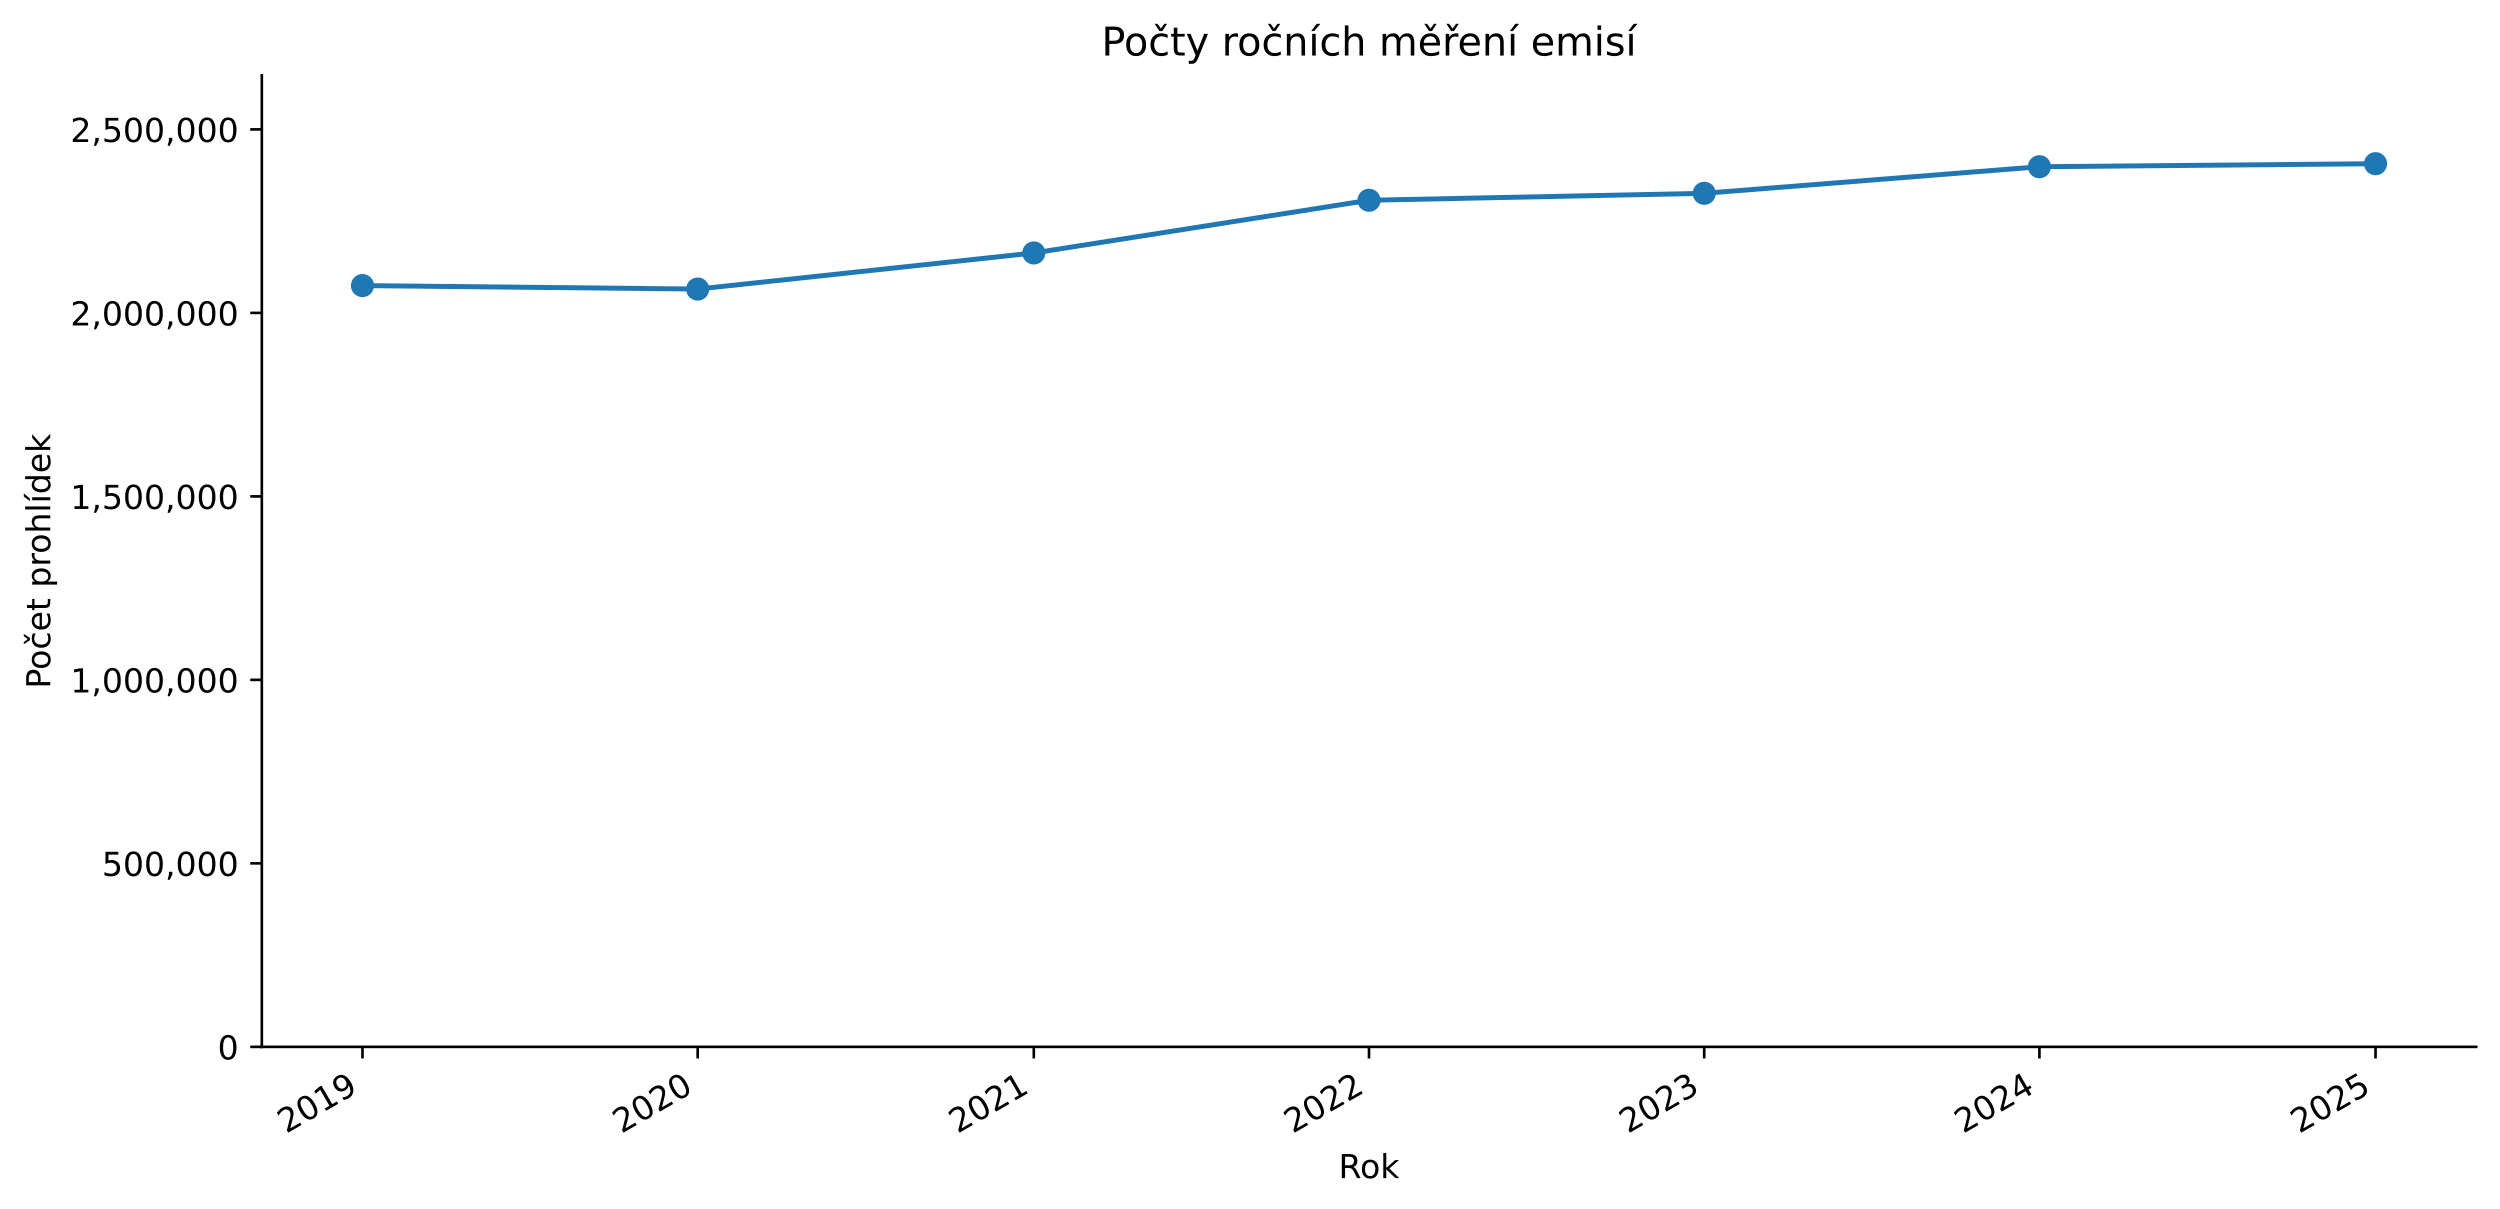
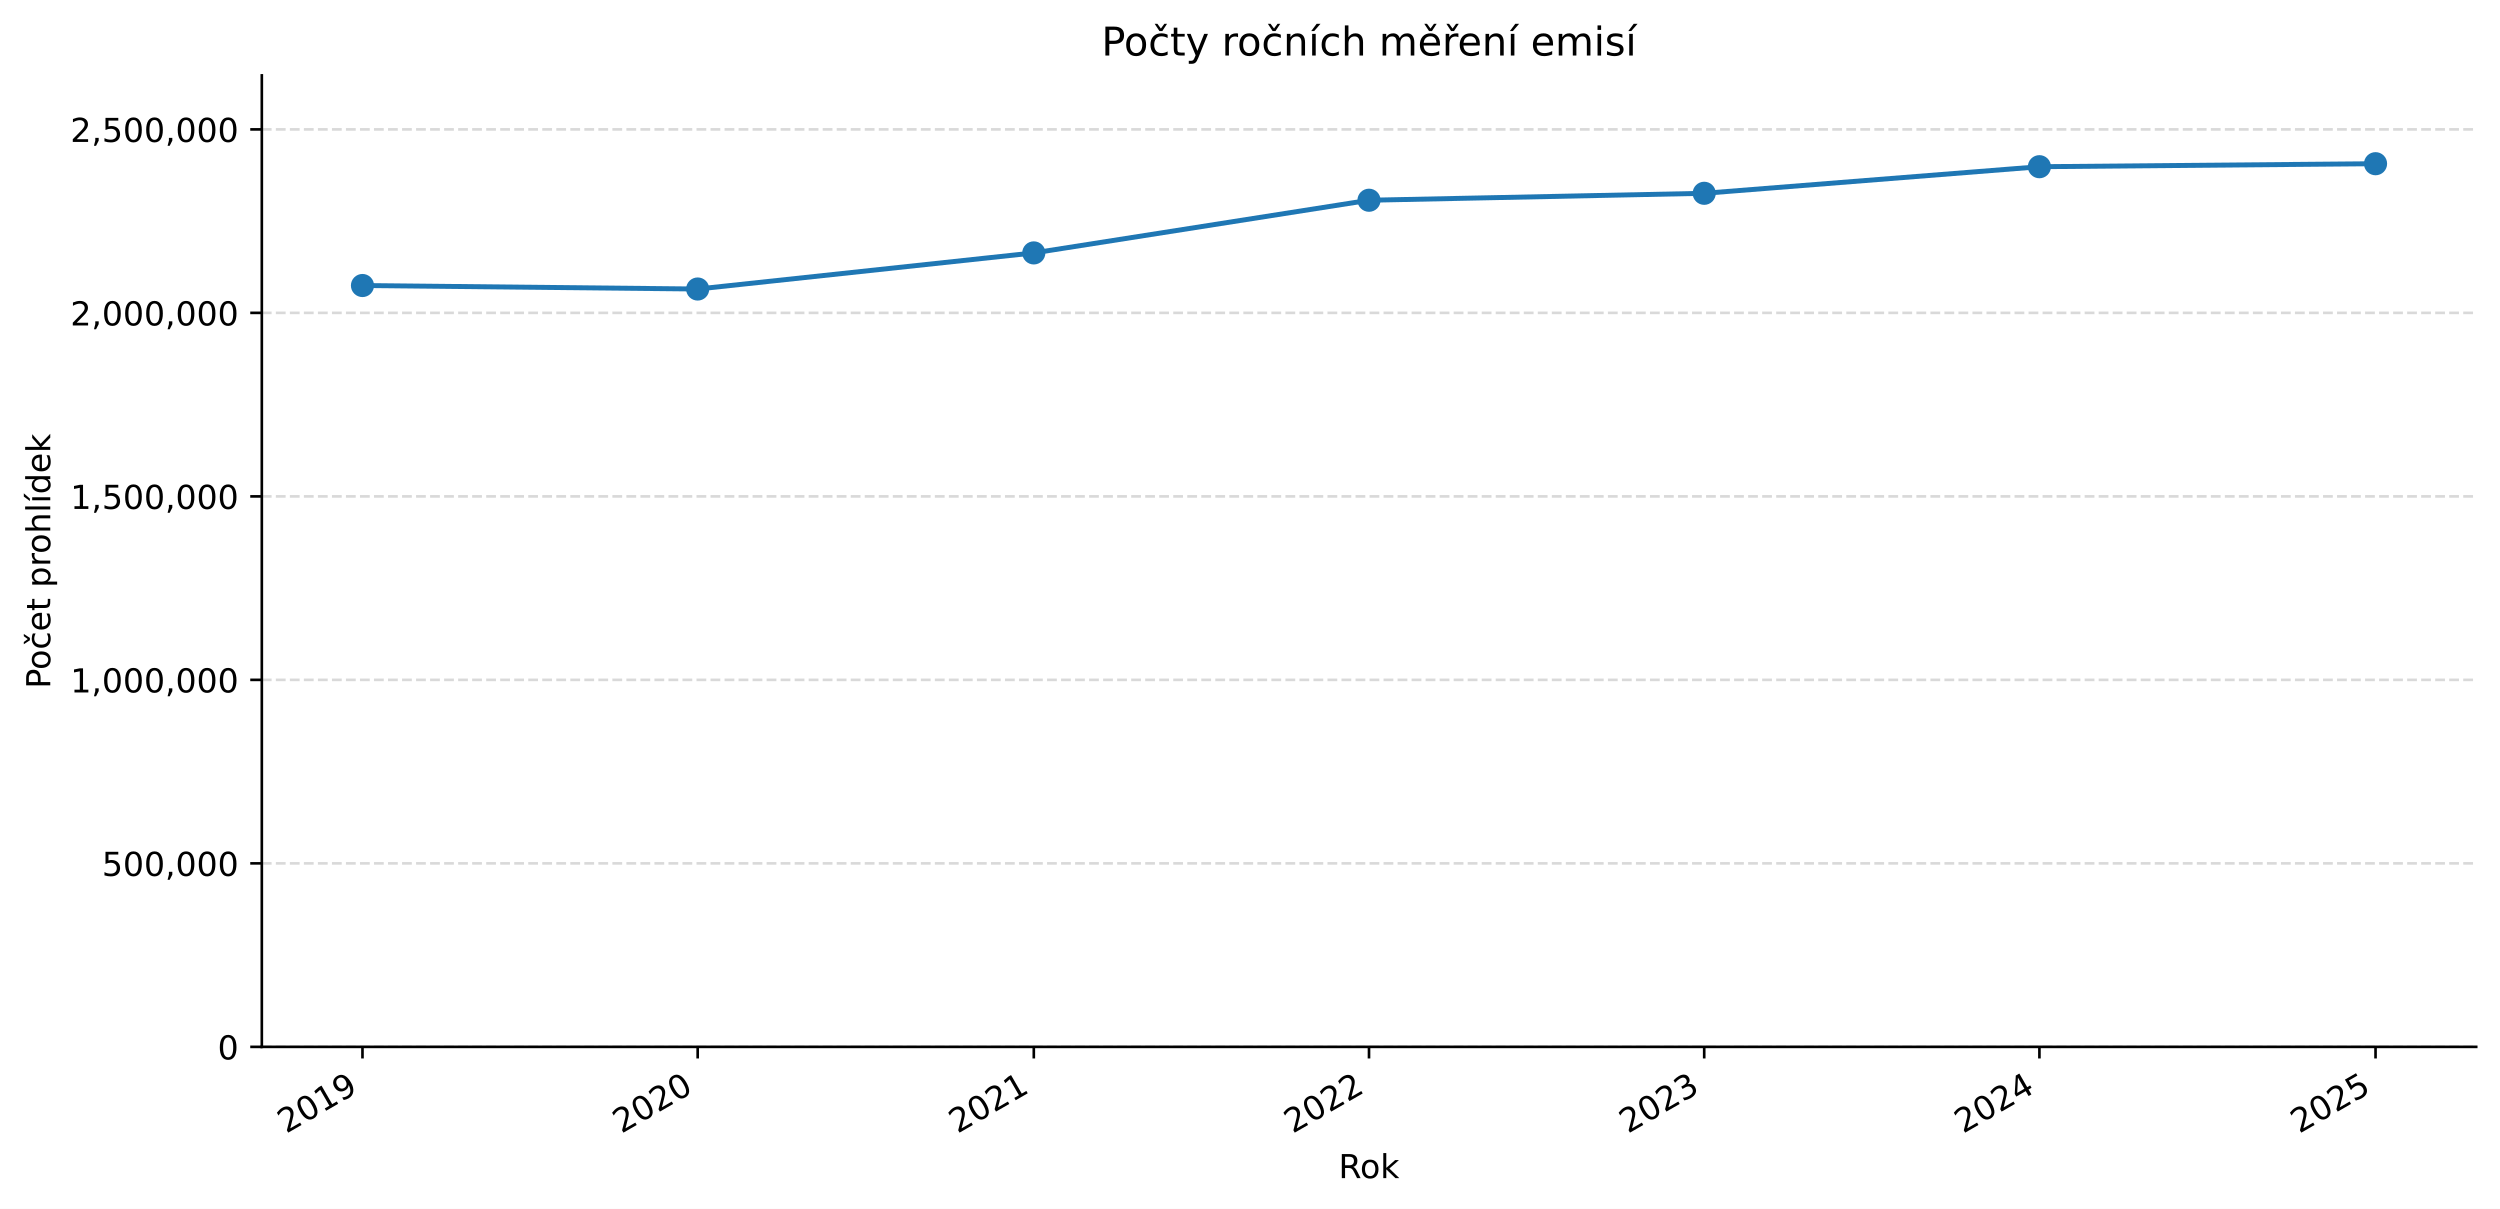
<svg xmlns="http://www.w3.org/2000/svg" xmlns:xlink="http://www.w3.org/1999/xlink" width="755.972pt" height="365.543pt" viewBox="0 0 755.972 365.543" version="1.1">
  <defs>
    <style type="text/css">*{stroke-linejoin: round; stroke-linecap: butt}</style>
  </defs>
  <g id="figure_1">
    <g id="patch_1">
      <path d="M 0 365.543  L 755.972 365.543  L 755.972 0  L 0 0  z " style="fill: #ffffff" />
    </g>
    <g id="axes_1">
      <g id="patch_2">
        <path d="M 79.172 316.558  L 748.772 316.558  L 748.772 22.798  L 79.172 22.798  z " style="fill: #ffffff" />
      </g>
      <g id="matplotlib.axis_1">
        <g id="xtick_1">
          <g id="line2d_1">
            <defs>
-               <path id="m9e5b5ee2a5" d="M 0 0  L 0 3.5  " style="stroke: #000000; stroke-width: 0.8" />
+               <path id="m8d11aef7c7" d="M 0 0  L 0 3.5  " style="stroke: #000000; stroke-width: 0.8" />
            </defs>
            <g>
-               <use xlink:href="#m9e5b5ee2a5" x="109.608" y="316.558" style="stroke: #000000; stroke-width: 0.8" />
+               <use xlink:href="#m8d11aef7c7" x="109.608" y="316.558" style="stroke: #000000; stroke-width: 0.8" />
            </g>
          </g>
          <g id="text_1">
            <g transform="translate(86.52805 342.8636) rotate(-30) scale(0.1 -0.1)">
              <defs>
                <path id="DejaVuSans-32" d="M 1228 531  L 3431 531  L 3431 0  L 469 0  L 469 531  Q 828 903 1448 1529  Q 2069 2156 2228 2338  Q 2531 2678 2651 2914  Q 2772 3150 2772 3378  Q 2772 3750 2511 3984  Q 2250 4219 1831 4219  Q 1534 4219 1204 4116  Q 875 4013 500 3803  L 500 4441  Q 881 4594 1212 4672  Q 1544 4750 1819 4750  Q 2544 4750 2975 4387  Q 3406 4025 3406 3419  Q 3406 3131 3298 2873  Q 3191 2616 2906 2266  Q 2828 2175 2409 1742  Q 1991 1309 1228 531  z " transform="scale(0.015625)" />
                <path id="DejaVuSans-30" d="M 2034 4250  Q 1547 4250 1301 3770  Q 1056 3291 1056 2328  Q 1056 1369 1301 889  Q 1547 409 2034 409  Q 2525 409 2770 889  Q 3016 1369 3016 2328  Q 3016 3291 2770 3770  Q 2525 4250 2034 4250  z M 2034 4750  Q 2819 4750 3233 4129  Q 3647 3509 3647 2328  Q 3647 1150 3233 529  Q 2819 -91 2034 -91  Q 1250 -91 836 529  Q 422 1150 422 2328  Q 422 3509 836 4129  Q 1250 4750 2034 4750  z " transform="scale(0.015625)" />
                <path id="DejaVuSans-31" d="M 794 531  L 1825 531  L 1825 4091  L 703 3866  L 703 4441  L 1819 4666  L 2450 4666  L 2450 531  L 3481 531  L 3481 0  L 794 0  L 794 531  z " transform="scale(0.015625)" />
                <path id="DejaVuSans-39" d="M 703 97  L 703 672  Q 941 559 1184 500  Q 1428 441 1663 441  Q 2288 441 2617 861  Q 2947 1281 2994 2138  Q 2813 1869 2534 1725  Q 2256 1581 1919 1581  Q 1219 1581 811 2004  Q 403 2428 403 3163  Q 403 3881 828 4315  Q 1253 4750 1959 4750  Q 2769 4750 3195 4129  Q 3622 3509 3622 2328  Q 3622 1225 3098 567  Q 2575 -91 1691 -91  Q 1453 -91 1209 -44  Q 966 3 703 97  z M 1959 2075  Q 2384 2075 2632 2365  Q 2881 2656 2881 3163  Q 2881 3666 2632 3958  Q 2384 4250 1959 4250  Q 1534 4250 1286 3958  Q 1038 3666 1038 3163  Q 1038 2656 1286 2365  Q 1534 2075 1959 2075  z " transform="scale(0.015625)" />
              </defs>
              <use xlink:href="#DejaVuSans-32" />
              <use xlink:href="#DejaVuSans-30" transform="translate(63.62305 0)" />
              <use xlink:href="#DejaVuSans-31" transform="translate(127.2461 0)" />
              <use xlink:href="#DejaVuSans-39" transform="translate(190.8691 0)" />
            </g>
          </g>
        </g>
        <g id="xtick_2">
          <g id="line2d_2">
            <g>
-               <use xlink:href="#m9e5b5ee2a5" x="210.97" y="316.558" style="stroke: #000000; stroke-width: 0.8" />
+               <use xlink:href="#m8d11aef7c7" x="210.97" y="316.558" style="stroke: #000000; stroke-width: 0.8" />
            </g>
          </g>
          <g id="text_2">
            <g transform="translate(187.89 342.8636) rotate(-30) scale(0.1 -0.1)">
              <use xlink:href="#DejaVuSans-32" />
              <use xlink:href="#DejaVuSans-30" transform="translate(63.62305 0)" />
              <use xlink:href="#DejaVuSans-32" transform="translate(127.2461 0)" />
              <use xlink:href="#DejaVuSans-30" transform="translate(190.8691 0)" />
            </g>
          </g>
        </g>
        <g id="xtick_3">
          <g id="line2d_3">
            <g>
-               <use xlink:href="#m9e5b5ee2a5" x="312.61" y="316.558" style="stroke: #000000; stroke-width: 0.8" />
+               <use xlink:href="#m8d11aef7c7" x="312.61" y="316.558" style="stroke: #000000; stroke-width: 0.8" />
            </g>
          </g>
          <g id="text_3">
            <g transform="translate(289.5297 342.8636) rotate(-30) scale(0.1 -0.1)">
              <use xlink:href="#DejaVuSans-32" />
              <use xlink:href="#DejaVuSans-30" transform="translate(63.62305 0)" />
              <use xlink:href="#DejaVuSans-32" transform="translate(127.2461 0)" />
              <use xlink:href="#DejaVuSans-31" transform="translate(190.8691 0)" />
            </g>
          </g>
        </g>
        <g id="xtick_4">
          <g id="line2d_4">
            <g>
-               <use xlink:href="#m9e5b5ee2a5" x="413.972" y="316.558" style="stroke: #000000; stroke-width: 0.8" />
+               <use xlink:href="#m8d11aef7c7" x="413.972" y="316.558" style="stroke: #000000; stroke-width: 0.8" />
            </g>
          </g>
          <g id="text_4">
            <g transform="translate(390.8917 342.8636) rotate(-30) scale(0.1 -0.1)">
              <use xlink:href="#DejaVuSans-32" />
              <use xlink:href="#DejaVuSans-30" transform="translate(63.62305 0)" />
              <use xlink:href="#DejaVuSans-32" transform="translate(127.2461 0)" />
              <use xlink:href="#DejaVuSans-32" transform="translate(190.8691 0)" />
            </g>
          </g>
        </g>
        <g id="xtick_5">
          <g id="line2d_5">
            <g>
-               <use xlink:href="#m9e5b5ee2a5" x="515.334" y="316.558" style="stroke: #000000; stroke-width: 0.8" />
+               <use xlink:href="#m8d11aef7c7" x="515.334" y="316.558" style="stroke: #000000; stroke-width: 0.8" />
            </g>
          </g>
          <g id="text_5">
            <g transform="translate(492.2537 342.8636) rotate(-30) scale(0.1 -0.1)">
              <defs>
                <path id="DejaVuSans-33" d="M 2597 2516  Q 3050 2419 3304 2112  Q 3559 1806 3559 1356  Q 3559 666 3084 287  Q 2609 -91 1734 -91  Q 1441 -91 1130 -33  Q 819 25 488 141  L 488 750  Q 750 597 1062 519  Q 1375 441 1716 441  Q 2309 441 2620 675  Q 2931 909 2931 1356  Q 2931 1769 2642 2001  Q 2353 2234 1838 2234  L 1294 2234  L 1294 2753  L 1863 2753  Q 2328 2753 2575 2939  Q 2822 3125 2822 3475  Q 2822 3834 2567 4026  Q 2313 4219 1838 4219  Q 1578 4219 1281 4162  Q 984 4106 628 3988  L 628 4550  Q 988 4650 1302 4700  Q 1616 4750 1894 4750  Q 2613 4750 3031 4423  Q 3450 4097 3450 3541  Q 3450 3153 3228 2886  Q 3006 2619 2597 2516  z " transform="scale(0.015625)" />
              </defs>
              <use xlink:href="#DejaVuSans-32" />
              <use xlink:href="#DejaVuSans-30" transform="translate(63.62305 0)" />
              <use xlink:href="#DejaVuSans-32" transform="translate(127.2461 0)" />
              <use xlink:href="#DejaVuSans-33" transform="translate(190.8691 0)" />
            </g>
          </g>
        </g>
        <g id="xtick_6">
          <g id="line2d_6">
            <g>
-               <use xlink:href="#m9e5b5ee2a5" x="616.696" y="316.558" style="stroke: #000000; stroke-width: 0.8" />
+               <use xlink:href="#m8d11aef7c7" x="616.696" y="316.558" style="stroke: #000000; stroke-width: 0.8" />
            </g>
          </g>
          <g id="text_6">
            <g transform="translate(593.6156 342.8636) rotate(-30) scale(0.1 -0.1)">
              <defs>
                <path id="DejaVuSans-34" d="M 2419 4116  L 825 1625  L 2419 1625  L 2419 4116  z M 2253 4666  L 3047 4666  L 3047 1625  L 3713 1625  L 3713 1100  L 3047 1100  L 3047 0  L 2419 0  L 2419 1100  L 313 1100  L 313 1709  L 2253 4666  z " transform="scale(0.015625)" />
              </defs>
              <use xlink:href="#DejaVuSans-32" />
              <use xlink:href="#DejaVuSans-30" transform="translate(63.62305 0)" />
              <use xlink:href="#DejaVuSans-32" transform="translate(127.2461 0)" />
              <use xlink:href="#DejaVuSans-34" transform="translate(190.8691 0)" />
            </g>
          </g>
        </g>
        <g id="xtick_7">
          <g id="line2d_7">
            <g>
-               <use xlink:href="#m9e5b5ee2a5" x="718.336" y="316.558" style="stroke: #000000; stroke-width: 0.8" />
+               <use xlink:href="#m8d11aef7c7" x="718.336" y="316.558" style="stroke: #000000; stroke-width: 0.8" />
            </g>
          </g>
          <g id="text_7">
            <g transform="translate(695.2553 342.8636) rotate(-30) scale(0.1 -0.1)">
              <defs>
                <path id="DejaVuSans-35" d="M 691 4666  L 3169 4666  L 3169 4134  L 1269 4134  L 1269 2991  Q 1406 3038 1543 3061  Q 1681 3084 1819 3084  Q 2600 3084 3056 2656  Q 3513 2228 3513 1497  Q 3513 744 3044 326  Q 2575 -91 1722 -91  Q 1428 -91 1123 -41  Q 819 9 494 109  L 494 744  Q 775 591 1075 516  Q 1375 441 1709 441  Q 2250 441 2565 725  Q 2881 1009 2881 1497  Q 2881 1984 2565 2268  Q 2250 2553 1709 2553  Q 1456 2553 1204 2497  Q 953 2441 691 2322  L 691 4666  z " transform="scale(0.015625)" />
              </defs>
              <use xlink:href="#DejaVuSans-32" />
              <use xlink:href="#DejaVuSans-30" transform="translate(63.62305 0)" />
              <use xlink:href="#DejaVuSans-32" transform="translate(127.2461 0)" />
              <use xlink:href="#DejaVuSans-35" transform="translate(190.8691 0)" />
            </g>
          </g>
        </g>
        <g id="text_8">
          <g transform="translate(404.768 356.2631) scale(0.1 -0.1)">
            <defs>
              <path id="DejaVuSans-52" d="M 2841 2188  Q 3044 2119 3236 1894  Q 3428 1669 3622 1275  L 4263 0  L 3584 0  L 2988 1197  Q 2756 1666 2539 1819  Q 2322 1972 1947 1972  L 1259 1972  L 1259 0  L 628 0  L 628 4666  L 2053 4666  Q 2853 4666 3247 4331  Q 3641 3997 3641 3322  Q 3641 2881 3436 2590  Q 3231 2300 2841 2188  z M 1259 4147  L 1259 2491  L 2053 2491  Q 2509 2491 2742 2702  Q 2975 2913 2975 3322  Q 2975 3731 2742 3939  Q 2509 4147 2053 4147  L 1259 4147  z " transform="scale(0.015625)" />
              <path id="DejaVuSans-6f" d="M 1959 3097  Q 1497 3097 1228 2736  Q 959 2375 959 1747  Q 959 1119 1226 758  Q 1494 397 1959 397  Q 2419 397 2687 759  Q 2956 1122 2956 1747  Q 2956 2369 2687 2733  Q 2419 3097 1959 3097  z M 1959 3584  Q 2709 3584 3137 3096  Q 3566 2609 3566 1747  Q 3566 888 3137 398  Q 2709 -91 1959 -91  Q 1206 -91 779 398  Q 353 888 353 1747  Q 353 2609 779 3096  Q 1206 3584 1959 3584  z " transform="scale(0.015625)" />
              <path id="DejaVuSans-6b" d="M 581 4863  L 1159 4863  L 1159 1991  L 2875 3500  L 3609 3500  L 1753 1863  L 3688 0  L 2938 0  L 1159 1709  L 1159 0  L 581 0  L 581 4863  z " transform="scale(0.015625)" />
            </defs>
            <use xlink:href="#DejaVuSans-52" />
            <use xlink:href="#DejaVuSans-6f" transform="translate(64.98242 0)" />
            <use xlink:href="#DejaVuSans-6b" transform="translate(126.1641 0)" />
          </g>
        </g>
      </g>
      <g id="matplotlib.axis_2">
        <g id="ytick_1">
          <g id="line2d_8">
+             <path d="M 79.172 316.558  L 748.772 316.558  " clip-path="url(#pac42160582)" style="fill: none; stroke-dasharray: 2.96,1.28; stroke-dashoffset: 0; stroke: #808080; stroke-opacity: 0.3; stroke-width: 0.8" />
+           </g>
+           <g id="line2d_9">
            <defs>
-               <path id="mc811b558cc" d="M 0 0  L -3.5 0  " style="stroke: #000000; stroke-width: 0.8" />
+               <path id="m7bffece969" d="M 0 0  L -3.5 0  " style="stroke: #000000; stroke-width: 0.8" />
            </defs>
            <g>
-               <use xlink:href="#mc811b558cc" x="79.172" y="316.558" style="stroke: #000000; stroke-width: 0.8" />
+               <use xlink:href="#m7bffece969" x="79.172" y="316.558" style="stroke: #000000; stroke-width: 0.8" />
            </g>
          </g>
          <g id="text_9">
            <g transform="translate(65.80938 320.3573) scale(0.1 -0.1)">
              <use xlink:href="#DejaVuSans-30" />
            </g>
          </g>
        </g>
        <g id="ytick_2">
-           <g id="line2d_9">
-             <g>
-               <use xlink:href="#mc811b558cc" x="79.172" y="261.073" style="stroke: #000000; stroke-width: 0.8" />
+           <g id="line2d_10">
+             <path d="M 79.172 261.072  L 748.772 261.072  " clip-path="url(#pac42160582)" style="fill: none; stroke-dasharray: 2.96,1.28; stroke-dashoffset: 0; stroke: #808080; stroke-opacity: 0.3; stroke-width: 0.8" />
+           </g>
+           <g id="line2d_11">
+             <g>
+               <use xlink:href="#m7bffece969" x="79.172" y="261.072" style="stroke: #000000; stroke-width: 0.8" />
            </g>
          </g>
          <g id="text_10">
-             <g transform="translate(30.81875 264.8727) scale(0.1 -0.1)">
+             <g transform="translate(30.81875 264.8711) scale(0.1 -0.1)">
              <defs>
                <path id="DejaVuSans-2c" d="M 750 794  L 1409 794  L 1409 256  L 897 -744  L 494 -744  L 750 256  L 750 794  z " transform="scale(0.015625)" />
              </defs>
              <use xlink:href="#DejaVuSans-35" />
              <use xlink:href="#DejaVuSans-30" transform="translate(63.62305 0)" />
              <use xlink:href="#DejaVuSans-30" transform="translate(127.2461 0)" />
              <use xlink:href="#DejaVuSans-2c" transform="translate(190.8691 0)" />
              <use xlink:href="#DejaVuSans-30" transform="translate(222.6562 0)" />
              <use xlink:href="#DejaVuSans-30" transform="translate(286.2793 0)" />
              <use xlink:href="#DejaVuSans-30" transform="translate(349.9023 0)" />
            </g>
          </g>
        </g>
        <g id="ytick_3">
-           <g id="line2d_10">
-             <g>
-               <use xlink:href="#mc811b558cc" x="79.172" y="205.589" style="stroke: #000000; stroke-width: 0.8" />
+           <g id="line2d_12">
+             <path d="M 79.172 205.586  L 748.772 205.586  " clip-path="url(#pac42160582)" style="fill: none; stroke-dasharray: 2.96,1.28; stroke-dashoffset: 0; stroke: #808080; stroke-opacity: 0.3; stroke-width: 0.8" />
+           </g>
+           <g id="line2d_13">
+             <g>
+               <use xlink:href="#m7bffece969" x="79.172" y="205.586" style="stroke: #000000; stroke-width: 0.8" />
            </g>
          </g>
          <g id="text_11">
-             <g transform="translate(21.27812 209.388) scale(0.1 -0.1)">
+             <g transform="translate(21.27812 209.3848) scale(0.1 -0.1)">
              <use xlink:href="#DejaVuSans-31" />
              <use xlink:href="#DejaVuSans-2c" transform="translate(63.62305 0)" />
              <use xlink:href="#DejaVuSans-30" transform="translate(95.41016 0)" />
              <use xlink:href="#DejaVuSans-30" transform="translate(159.0332 0)" />
              <use xlink:href="#DejaVuSans-30" transform="translate(222.6562 0)" />
              <use xlink:href="#DejaVuSans-2c" transform="translate(286.2793 0)" />
              <use xlink:href="#DejaVuSans-30" transform="translate(318.0664 0)" />
              <use xlink:href="#DejaVuSans-30" transform="translate(381.6895 0)" />
              <use xlink:href="#DejaVuSans-30" transform="translate(445.3125 0)" />
            </g>
          </g>
        </g>
        <g id="ytick_4">
-           <g id="line2d_11">
-             <g>
-               <use xlink:href="#mc811b558cc" x="79.172" y="150.104" style="stroke: #000000; stroke-width: 0.8" />
+           <g id="line2d_14">
+             <path d="M 79.172 150.099  L 748.772 150.099  " clip-path="url(#pac42160582)" style="fill: none; stroke-dasharray: 2.96,1.28; stroke-dashoffset: 0; stroke: #808080; stroke-opacity: 0.3; stroke-width: 0.8" />
+           </g>
+           <g id="line2d_15">
+             <g>
+               <use xlink:href="#m7bffece969" x="79.172" y="150.099" style="stroke: #000000; stroke-width: 0.8" />
            </g>
          </g>
          <g id="text_12">
-             <g transform="translate(21.27812 153.9034) scale(0.1 -0.1)">
+             <g transform="translate(21.27812 153.8985) scale(0.1 -0.1)">
              <use xlink:href="#DejaVuSans-31" />
              <use xlink:href="#DejaVuSans-2c" transform="translate(63.62305 0)" />
              <use xlink:href="#DejaVuSans-35" transform="translate(95.41016 0)" />
              <use xlink:href="#DejaVuSans-30" transform="translate(159.0332 0)" />
              <use xlink:href="#DejaVuSans-30" transform="translate(222.6562 0)" />
              <use xlink:href="#DejaVuSans-2c" transform="translate(286.2793 0)" />
              <use xlink:href="#DejaVuSans-30" transform="translate(318.0664 0)" />
              <use xlink:href="#DejaVuSans-30" transform="translate(381.6895 0)" />
              <use xlink:href="#DejaVuSans-30" transform="translate(445.3125 0)" />
            </g>
          </g>
        </g>
        <g id="ytick_5">
-           <g id="line2d_12">
-             <g>
-               <use xlink:href="#mc811b558cc" x="79.172" y="94.619" style="stroke: #000000; stroke-width: 0.8" />
+           <g id="line2d_16">
+             <path d="M 79.172 94.613  L 748.772 94.613  " clip-path="url(#pac42160582)" style="fill: none; stroke-dasharray: 2.96,1.28; stroke-dashoffset: 0; stroke: #808080; stroke-opacity: 0.3; stroke-width: 0.8" />
+           </g>
+           <g id="line2d_17">
+             <g>
+               <use xlink:href="#m7bffece969" x="79.172" y="94.613" style="stroke: #000000; stroke-width: 0.8" />
            </g>
          </g>
          <g id="text_13">
-             <g transform="translate(21.27812 98.41871) scale(0.1 -0.1)">
+             <g transform="translate(21.27812 98.41225) scale(0.1 -0.1)">
              <use xlink:href="#DejaVuSans-32" />
              <use xlink:href="#DejaVuSans-2c" transform="translate(63.62305 0)" />
              <use xlink:href="#DejaVuSans-30" transform="translate(95.41016 0)" />
              <use xlink:href="#DejaVuSans-30" transform="translate(159.0332 0)" />
              <use xlink:href="#DejaVuSans-30" transform="translate(222.6562 0)" />
              <use xlink:href="#DejaVuSans-2c" transform="translate(286.2793 0)" />
              <use xlink:href="#DejaVuSans-30" transform="translate(318.0664 0)" />
              <use xlink:href="#DejaVuSans-30" transform="translate(381.6895 0)" />
              <use xlink:href="#DejaVuSans-30" transform="translate(445.3125 0)" />
            </g>
          </g>
        </g>
        <g id="ytick_6">
-           <g id="line2d_13">
-             <g>
-               <use xlink:href="#mc811b558cc" x="79.172" y="39.135" style="stroke: #000000; stroke-width: 0.8" />
+           <g id="line2d_18">
+             <path d="M 79.172 39.127  L 748.772 39.127  " clip-path="url(#pac42160582)" style="fill: none; stroke-dasharray: 2.96,1.28; stroke-dashoffset: 0; stroke: #808080; stroke-opacity: 0.3; stroke-width: 0.8" />
+           </g>
+           <g id="line2d_19">
+             <g>
+               <use xlink:href="#m7bffece969" x="79.172" y="39.127" style="stroke: #000000; stroke-width: 0.8" />
            </g>
          </g>
          <g id="text_14">
-             <g transform="translate(21.27812 42.93405) scale(0.1 -0.1)">
+             <g transform="translate(21.27812 42.92598) scale(0.1 -0.1)">
              <use xlink:href="#DejaVuSans-32" />
              <use xlink:href="#DejaVuSans-2c" transform="translate(63.62305 0)" />
              <use xlink:href="#DejaVuSans-35" transform="translate(95.41016 0)" />
              <use xlink:href="#DejaVuSans-30" transform="translate(159.0332 0)" />
              <use xlink:href="#DejaVuSans-30" transform="translate(222.6562 0)" />
              <use xlink:href="#DejaVuSans-2c" transform="translate(286.2793 0)" />
              <use xlink:href="#DejaVuSans-30" transform="translate(318.0664 0)" />
              <use xlink:href="#DejaVuSans-30" transform="translate(381.6895 0)" />
              <use xlink:href="#DejaVuSans-30" transform="translate(445.3125 0)" />
            </g>
          </g>
        </g>
        <g id="text_15">
          <g transform="translate(15.19844 208.2156) rotate(-90) scale(0.1 -0.1)">
            <defs>
              <path id="DejaVuSans-50" d="M 1259 4147  L 1259 2394  L 2053 2394  Q 2494 2394 2734 2622  Q 2975 2850 2975 3272  Q 2975 3691 2734 3919  Q 2494 4147 2053 4147  L 1259 4147  z M 628 4666  L 2053 4666  Q 2838 4666 3239 4311  Q 3641 3956 3641 3272  Q 3641 2581 3239 2228  Q 2838 1875 2053 1875  L 1259 1875  L 1259 0  L 628 0  L 628 4666  z " transform="scale(0.015625)" />
              <path id="DejaVuSans-10d" d="M 3122 3366  L 3122 2828  Q 2878 2963 2633 3030  Q 2388 3097 2138 3097  Q 1578 3097 1268 2742  Q 959 2388 959 1747  Q 959 1106 1268 751  Q 1578 397 2138 397  Q 2388 397 2633 464  Q 2878 531 3122 666  L 3122 134  Q 2881 22 2623 -34  Q 2366 -91 2075 -91  Q 1284 -91 818 406  Q 353 903 353 1747  Q 353 2603 823 3093  Q 1294 3584 2113 3584  Q 2378 3584 2631 3529  Q 2884 3475 3122 3366  z M 1801 3944  L 1035 5119  L 1470 5119  L 2032 4353  L 2595 5119  L 3029 5119  L 2263 3944  L 1801 3944  z " transform="scale(0.015625)" />
              <path id="DejaVuSans-65" d="M 3597 1894  L 3597 1613  L 953 1613  Q 991 1019 1311 708  Q 1631 397 2203 397  Q 2534 397 2845 478  Q 3156 559 3463 722  L 3463 178  Q 3153 47 2828 -22  Q 2503 -91 2169 -91  Q 1331 -91 842 396  Q 353 884 353 1716  Q 353 2575 817 3079  Q 1281 3584 2069 3584  Q 2775 3584 3186 3129  Q 3597 2675 3597 1894  z M 3022 2063  Q 3016 2534 2758 2815  Q 2500 3097 2075 3097  Q 1594 3097 1305 2825  Q 1016 2553 972 2059  L 3022 2063  z " transform="scale(0.015625)" />
              <path id="DejaVuSans-74" d="M 1172 4494  L 1172 3500  L 2356 3500  L 2356 3053  L 1172 3053  L 1172 1153  Q 1172 725 1289 603  Q 1406 481 1766 481  L 2356 481  L 2356 0  L 1766 0  Q 1100 0 847 248  Q 594 497 594 1153  L 594 3053  L 172 3053  L 172 3500  L 594 3500  L 594 4494  L 1172 4494  z " transform="scale(0.015625)" />
              <path id="DejaVuSans-20" transform="scale(0.015625)" />
              <path id="DejaVuSans-70" d="M 1159 525  L 1159 -1331  L 581 -1331  L 581 3500  L 1159 3500  L 1159 2969  Q 1341 3281 1617 3432  Q 1894 3584 2278 3584  Q 2916 3584 3314 3078  Q 3713 2572 3713 1747  Q 3713 922 3314 415  Q 2916 -91 2278 -91  Q 1894 -91 1617 61  Q 1341 213 1159 525  z M 3116 1747  Q 3116 2381 2855 2742  Q 2594 3103 2138 3103  Q 1681 3103 1420 2742  Q 1159 2381 1159 1747  Q 1159 1113 1420 752  Q 1681 391 2138 391  Q 2594 391 2855 752  Q 3116 1113 3116 1747  z " transform="scale(0.015625)" />
              <path id="DejaVuSans-72" d="M 2631 2963  Q 2534 3019 2420 3045  Q 2306 3072 2169 3072  Q 1681 3072 1420 2755  Q 1159 2438 1159 1844  L 1159 0  L 581 0  L 581 3500  L 1159 3500  L 1159 2956  Q 1341 3275 1631 3429  Q 1922 3584 2338 3584  Q 2397 3584 2469 3576  Q 2541 3569 2628 3553  L 2631 2963  z " transform="scale(0.015625)" />
              <path id="DejaVuSans-68" d="M 3513 2113  L 3513 0  L 2938 0  L 2938 2094  Q 2938 2591 2744 2837  Q 2550 3084 2163 3084  Q 1697 3084 1428 2787  Q 1159 2491 1159 1978  L 1159 0  L 581 0  L 581 4863  L 1159 4863  L 1159 2956  Q 1366 3272 1645 3428  Q 1925 3584 2291 3584  Q 2894 3584 3203 3211  Q 3513 2838 3513 2113  z " transform="scale(0.015625)" />
              <path id="DejaVuSans-6c" d="M 603 4863  L 1178 4863  L 1178 0  L 603 0  L 603 4863  z " transform="scale(0.015625)" />
              <path id="DejaVuSans-ed" d="M 1322 5119  L 1944 5119  L 926 3944  L 447 3944  L 1322 5119  z M 603 3500  L 1178 3500  L 1178 0  L 603 0  L 603 3500  z M 891 3584  L 891 3584  z " transform="scale(0.015625)" />
              <path id="DejaVuSans-64" d="M 2906 2969  L 2906 4863  L 3481 4863  L 3481 0  L 2906 0  L 2906 525  Q 2725 213 2448 61  Q 2172 -91 1784 -91  Q 1150 -91 751 415  Q 353 922 353 1747  Q 353 2572 751 3078  Q 1150 3584 1784 3584  Q 2172 3584 2448 3432  Q 2725 3281 2906 2969  z M 947 1747  Q 947 1113 1208 752  Q 1469 391 1925 391  Q 2381 391 2643 752  Q 2906 1113 2906 1747  Q 2906 2381 2643 2742  Q 2381 3103 1925 3103  Q 1469 3103 1208 2742  Q 947 2381 947 1747  z " transform="scale(0.015625)" />
            </defs>
            <use xlink:href="#DejaVuSans-50" />
            <use xlink:href="#DejaVuSans-6f" transform="translate(56.67773 0)" />
            <use xlink:href="#DejaVuSans-10d" transform="translate(117.8594 0)" />
            <use xlink:href="#DejaVuSans-65" transform="translate(172.8398 0)" />
            <use xlink:href="#DejaVuSans-74" transform="translate(234.3633 0)" />
            <use xlink:href="#DejaVuSans-20" transform="translate(273.5723 0)" />
            <use xlink:href="#DejaVuSans-70" transform="translate(305.3594 0)" />
            <use xlink:href="#DejaVuSans-72" transform="translate(368.8359 0)" />
            <use xlink:href="#DejaVuSans-6f" transform="translate(407.6992 0)" />
            <use xlink:href="#DejaVuSans-68" transform="translate(468.8809 0)" />
            <use xlink:href="#DejaVuSans-6c" transform="translate(532.2598 0)" />
            <use xlink:href="#DejaVuSans-ed" transform="translate(560.043 0)" />
            <use xlink:href="#DejaVuSans-64" transform="translate(587.8262 0)" />
            <use xlink:href="#DejaVuSans-65" transform="translate(651.3027 0)" />
            <use xlink:href="#DejaVuSans-6b" transform="translate(712.8262 0)" />
          </g>
        </g>
      </g>
-       <g id="line2d_14">
-         <path d="M 109.608 86.358  L 210.97 87.41  L 312.61 76.488  L 413.972 60.556  L 515.334 58.451  L 616.696 50.411  L 718.336 49.504  " clip-path="url(#pa9e771fa91)" style="fill: none; stroke: #1f77b4; stroke-width: 1.5; stroke-linecap: square" />
+       <g id="line2d_20">
+         <path d="M 109.608 86.338  L 210.97 87.395  L 312.61 76.478  L 413.972 60.551  L 515.334 58.45  L 616.696 50.41  L 718.336 49.504  " clip-path="url(#pac42160582)" style="fill: none; stroke: #1f77b4; stroke-width: 1.5; stroke-linecap: square" />
        <defs>
-           <path id="m25260430f1" d="M 0 3  C 0.796 3 1.559 2.684 2.121 2.121  C 2.684 1.559 3 0.796 3 0  C 3 -0.796 2.684 -1.559 2.121 -2.121  C 1.559 -2.684 0.796 -3 0 -3  C -0.796 -3 -1.559 -2.684 -2.121 -2.121  C -2.684 -1.559 -3 -0.796 -3 0  C -3 0.796 -2.684 1.559 -2.121 2.121  C -1.559 2.684 -0.796 3 0 3  z " style="stroke: #1f77b4" />
+           <path id="m188fa21810" d="M 0 3  C 0.796 3 1.559 2.684 2.121 2.121  C 2.684 1.559 3 0.796 3 0  C 3 -0.796 2.684 -1.559 2.121 -2.121  C 1.559 -2.684 0.796 -3 0 -3  C -0.796 -3 -1.559 -2.684 -2.121 -2.121  C -2.684 -1.559 -3 -0.796 -3 0  C -3 0.796 -2.684 1.559 -2.121 2.121  C -1.559 2.684 -0.796 3 0 3  z " style="stroke: #1f77b4" />
        </defs>
-         <g clip-path="url(#pa9e771fa91)">
-           <use xlink:href="#m25260430f1" x="109.608" y="86.358" style="fill: #1f77b4; stroke: #1f77b4" />
-           <use xlink:href="#m25260430f1" x="210.97" y="87.41" style="fill: #1f77b4; stroke: #1f77b4" />
-           <use xlink:href="#m25260430f1" x="312.61" y="76.488" style="fill: #1f77b4; stroke: #1f77b4" />
-           <use xlink:href="#m25260430f1" x="413.972" y="60.556" style="fill: #1f77b4; stroke: #1f77b4" />
-           <use xlink:href="#m25260430f1" x="515.334" y="58.451" style="fill: #1f77b4; stroke: #1f77b4" />
-           <use xlink:href="#m25260430f1" x="616.696" y="50.411" style="fill: #1f77b4; stroke: #1f77b4" />
-           <use xlink:href="#m25260430f1" x="718.336" y="49.504" style="fill: #1f77b4; stroke: #1f77b4" />
+         <g clip-path="url(#pac42160582)">
+           <use xlink:href="#m188fa21810" x="109.608" y="86.338" style="fill: #1f77b4; stroke: #1f77b4" />
+           <use xlink:href="#m188fa21810" x="210.97" y="87.395" style="fill: #1f77b4; stroke: #1f77b4" />
+           <use xlink:href="#m188fa21810" x="312.61" y="76.478" style="fill: #1f77b4; stroke: #1f77b4" />
+           <use xlink:href="#m188fa21810" x="413.972" y="60.551" style="fill: #1f77b4; stroke: #1f77b4" />
+           <use xlink:href="#m188fa21810" x="515.334" y="58.45" style="fill: #1f77b4; stroke: #1f77b4" />
+           <use xlink:href="#m188fa21810" x="616.696" y="50.41" style="fill: #1f77b4; stroke: #1f77b4" />
+           <use xlink:href="#m188fa21810" x="718.336" y="49.504" style="fill: #1f77b4; stroke: #1f77b4" />
        </g>
      </g>
      <g id="patch_3">
        <path d="M 79.172 316.558  L 79.172 22.798  " style="fill: none; stroke: #000000; stroke-width: 0.8; stroke-linejoin: miter; stroke-linecap: square" />
      </g>
      <g id="patch_4">
        <path d="M 79.172 316.558  L 748.772 316.558  " style="fill: none; stroke: #000000; stroke-width: 0.8; stroke-linejoin: miter; stroke-linecap: square" />
      </g>
      <g id="text_16">
        <g transform="translate(333.0797 16.79812) scale(0.12 -0.12)">
          <defs>
            <path id="DejaVuSans-79" d="M 2059 -325  Q 1816 -950 1584 -1140  Q 1353 -1331 966 -1331  L 506 -1331  L 506 -850  L 844 -850  Q 1081 -850 1212 -737  Q 1344 -625 1503 -206  L 1606 56  L 191 3500  L 800 3500  L 1894 763  L 2988 3500  L 3597 3500  L 2059 -325  z " transform="scale(0.015625)" />
            <path id="DejaVuSans-6e" d="M 3513 2113  L 3513 0  L 2938 0  L 2938 2094  Q 2938 2591 2744 2837  Q 2550 3084 2163 3084  Q 1697 3084 1428 2787  Q 1159 2491 1159 1978  L 1159 0  L 581 0  L 581 3500  L 1159 3500  L 1159 2956  Q 1366 3272 1645 3428  Q 1925 3584 2291 3584  Q 2894 3584 3203 3211  Q 3513 2838 3513 2113  z " transform="scale(0.015625)" />
            <path id="DejaVuSans-63" d="M 3122 3366  L 3122 2828  Q 2878 2963 2633 3030  Q 2388 3097 2138 3097  Q 1578 3097 1268 2742  Q 959 2388 959 1747  Q 959 1106 1268 751  Q 1578 397 2138 397  Q 2388 397 2633 464  Q 2878 531 3122 666  L 3122 134  Q 2881 22 2623 -34  Q 2366 -91 2075 -91  Q 1284 -91 818 406  Q 353 903 353 1747  Q 353 2603 823 3093  Q 1294 3584 2113 3584  Q 2378 3584 2631 3529  Q 2884 3475 3122 3366  z " transform="scale(0.015625)" />
            <path id="DejaVuSans-6d" d="M 3328 2828  Q 3544 3216 3844 3400  Q 4144 3584 4550 3584  Q 5097 3584 5394 3201  Q 5691 2819 5691 2113  L 5691 0  L 5113 0  L 5113 2094  Q 5113 2597 4934 2840  Q 4756 3084 4391 3084  Q 3944 3084 3684 2787  Q 3425 2491 3425 1978  L 3425 0  L 2847 0  L 2847 2094  Q 2847 2600 2669 2842  Q 2491 3084 2119 3084  Q 1678 3084 1418 2786  Q 1159 2488 1159 1978  L 1159 0  L 581 0  L 581 3500  L 1159 3500  L 1159 2956  Q 1356 3278 1631 3431  Q 1906 3584 2284 3584  Q 2666 3584 2933 3390  Q 3200 3197 3328 2828  z " transform="scale(0.015625)" />
            <path id="DejaVuSans-11b" d="M 3597 1894  L 3597 1613  L 953 1613  Q 991 1019 1311 708  Q 1631 397 2203 397  Q 2534 397 2845 478  Q 3156 559 3463 722  L 3463 178  Q 3153 47 2828 -22  Q 2503 -91 2169 -91  Q 1331 -91 842 396  Q 353 884 353 1716  Q 353 2575 817 3079  Q 1281 3584 2069 3584  Q 2775 3584 3186 3129  Q 3597 2675 3597 1894  z M 3022 2063  Q 3016 2534 2758 2815  Q 2500 3097 2075 3097  Q 1594 3097 1305 2825  Q 1016 2553 972 2059  L 3022 2063  z M 1833 3944  L 1067 5119  L 1502 5119  L 2064 4353  L 2627 5119  L 3061 5119  L 2295 3944  L 1833 3944  z " transform="scale(0.015625)" />
            <path id="DejaVuSans-159" d="M 2631 2963  Q 2534 3019 2420 3045  Q 2306 3072 2169 3072  Q 1681 3072 1420 2755  Q 1159 2438 1159 1844  L 1159 0  L 581 0  L 581 3500  L 1159 3500  L 1159 2956  Q 1341 3275 1631 3429  Q 1922 3584 2338 3584  Q 2397 3584 2469 3576  Q 2541 3569 2628 3553  L 2631 2963  z M 1457 3944  L 691 5119  L 1126 5119  L 1688 4353  L 2251 5119  L 2685 5119  L 1919 3944  L 1457 3944  z " transform="scale(0.015625)" />
            <path id="DejaVuSans-69" d="M 603 3500  L 1178 3500  L 1178 0  L 603 0  L 603 3500  z M 603 4863  L 1178 4863  L 1178 4134  L 603 4134  L 603 4863  z " transform="scale(0.015625)" />
            <path id="DejaVuSans-73" d="M 2834 3397  L 2834 2853  Q 2591 2978 2328 3040  Q 2066 3103 1784 3103  Q 1356 3103 1142 2972  Q 928 2841 928 2578  Q 928 2378 1081 2264  Q 1234 2150 1697 2047  L 1894 2003  Q 2506 1872 2764 1633  Q 3022 1394 3022 966  Q 3022 478 2636 193  Q 2250 -91 1575 -91  Q 1294 -91 989 -36  Q 684 19 347 128  L 347 722  Q 666 556 975 473  Q 1284 391 1588 391  Q 1994 391 2212 530  Q 2431 669 2431 922  Q 2431 1156 2273 1281  Q 2116 1406 1581 1522  L 1381 1569  Q 847 1681 609 1914  Q 372 2147 372 2553  Q 372 3047 722 3315  Q 1072 3584 1716 3584  Q 2034 3584 2315 3537  Q 2597 3491 2834 3397  z " transform="scale(0.015625)" />
          </defs>
          <use xlink:href="#DejaVuSans-50" />
          <use xlink:href="#DejaVuSans-6f" transform="translate(56.67773 0)" />
          <use xlink:href="#DejaVuSans-10d" transform="translate(117.8594 0)" />
          <use xlink:href="#DejaVuSans-74" transform="translate(172.8398 0)" />
          <use xlink:href="#DejaVuSans-79" transform="translate(212.0488 0)" />
          <use xlink:href="#DejaVuSans-20" transform="translate(271.2285 0)" />
          <use xlink:href="#DejaVuSans-72" transform="translate(303.0156 0)" />
          <use xlink:href="#DejaVuSans-6f" transform="translate(341.8789 0)" />
          <use xlink:href="#DejaVuSans-10d" transform="translate(403.0605 0)" />
          <use xlink:href="#DejaVuSans-6e" transform="translate(458.041 0)" />
          <use xlink:href="#DejaVuSans-ed" transform="translate(521.4199 0)" />
          <use xlink:href="#DejaVuSans-63" transform="translate(549.2031 0)" />
          <use xlink:href="#DejaVuSans-68" transform="translate(604.1836 0)" />
          <use xlink:href="#DejaVuSans-20" transform="translate(667.5625 0)" />
          <use xlink:href="#DejaVuSans-6d" transform="translate(699.3496 0)" />
          <use xlink:href="#DejaVuSans-11b" transform="translate(796.7617 0)" />
          <use xlink:href="#DejaVuSans-159" transform="translate(858.2852 0)" />
          <use xlink:href="#DejaVuSans-65" transform="translate(897.1484 0)" />
          <use xlink:href="#DejaVuSans-6e" transform="translate(958.6719 0)" />
          <use xlink:href="#DejaVuSans-ed" transform="translate(1022.051 0)" />
          <use xlink:href="#DejaVuSans-20" transform="translate(1049.834 0)" />
          <use xlink:href="#DejaVuSans-65" transform="translate(1081.621 0)" />
          <use xlink:href="#DejaVuSans-6d" transform="translate(1143.145 0)" />
          <use xlink:href="#DejaVuSans-69" transform="translate(1240.557 0)" />
          <use xlink:href="#DejaVuSans-73" transform="translate(1268.34 0)" />
          <use xlink:href="#DejaVuSans-ed" transform="translate(1320.439 0)" />
        </g>
      </g>
    </g>
  </g>
  <defs>
-     <clipPath id="pa9e771fa91">
+     <clipPath id="pac42160582">
      <rect x="79.172" y="22.798" width="669.6" height="293.76" />
    </clipPath>
  </defs>
</svg>
